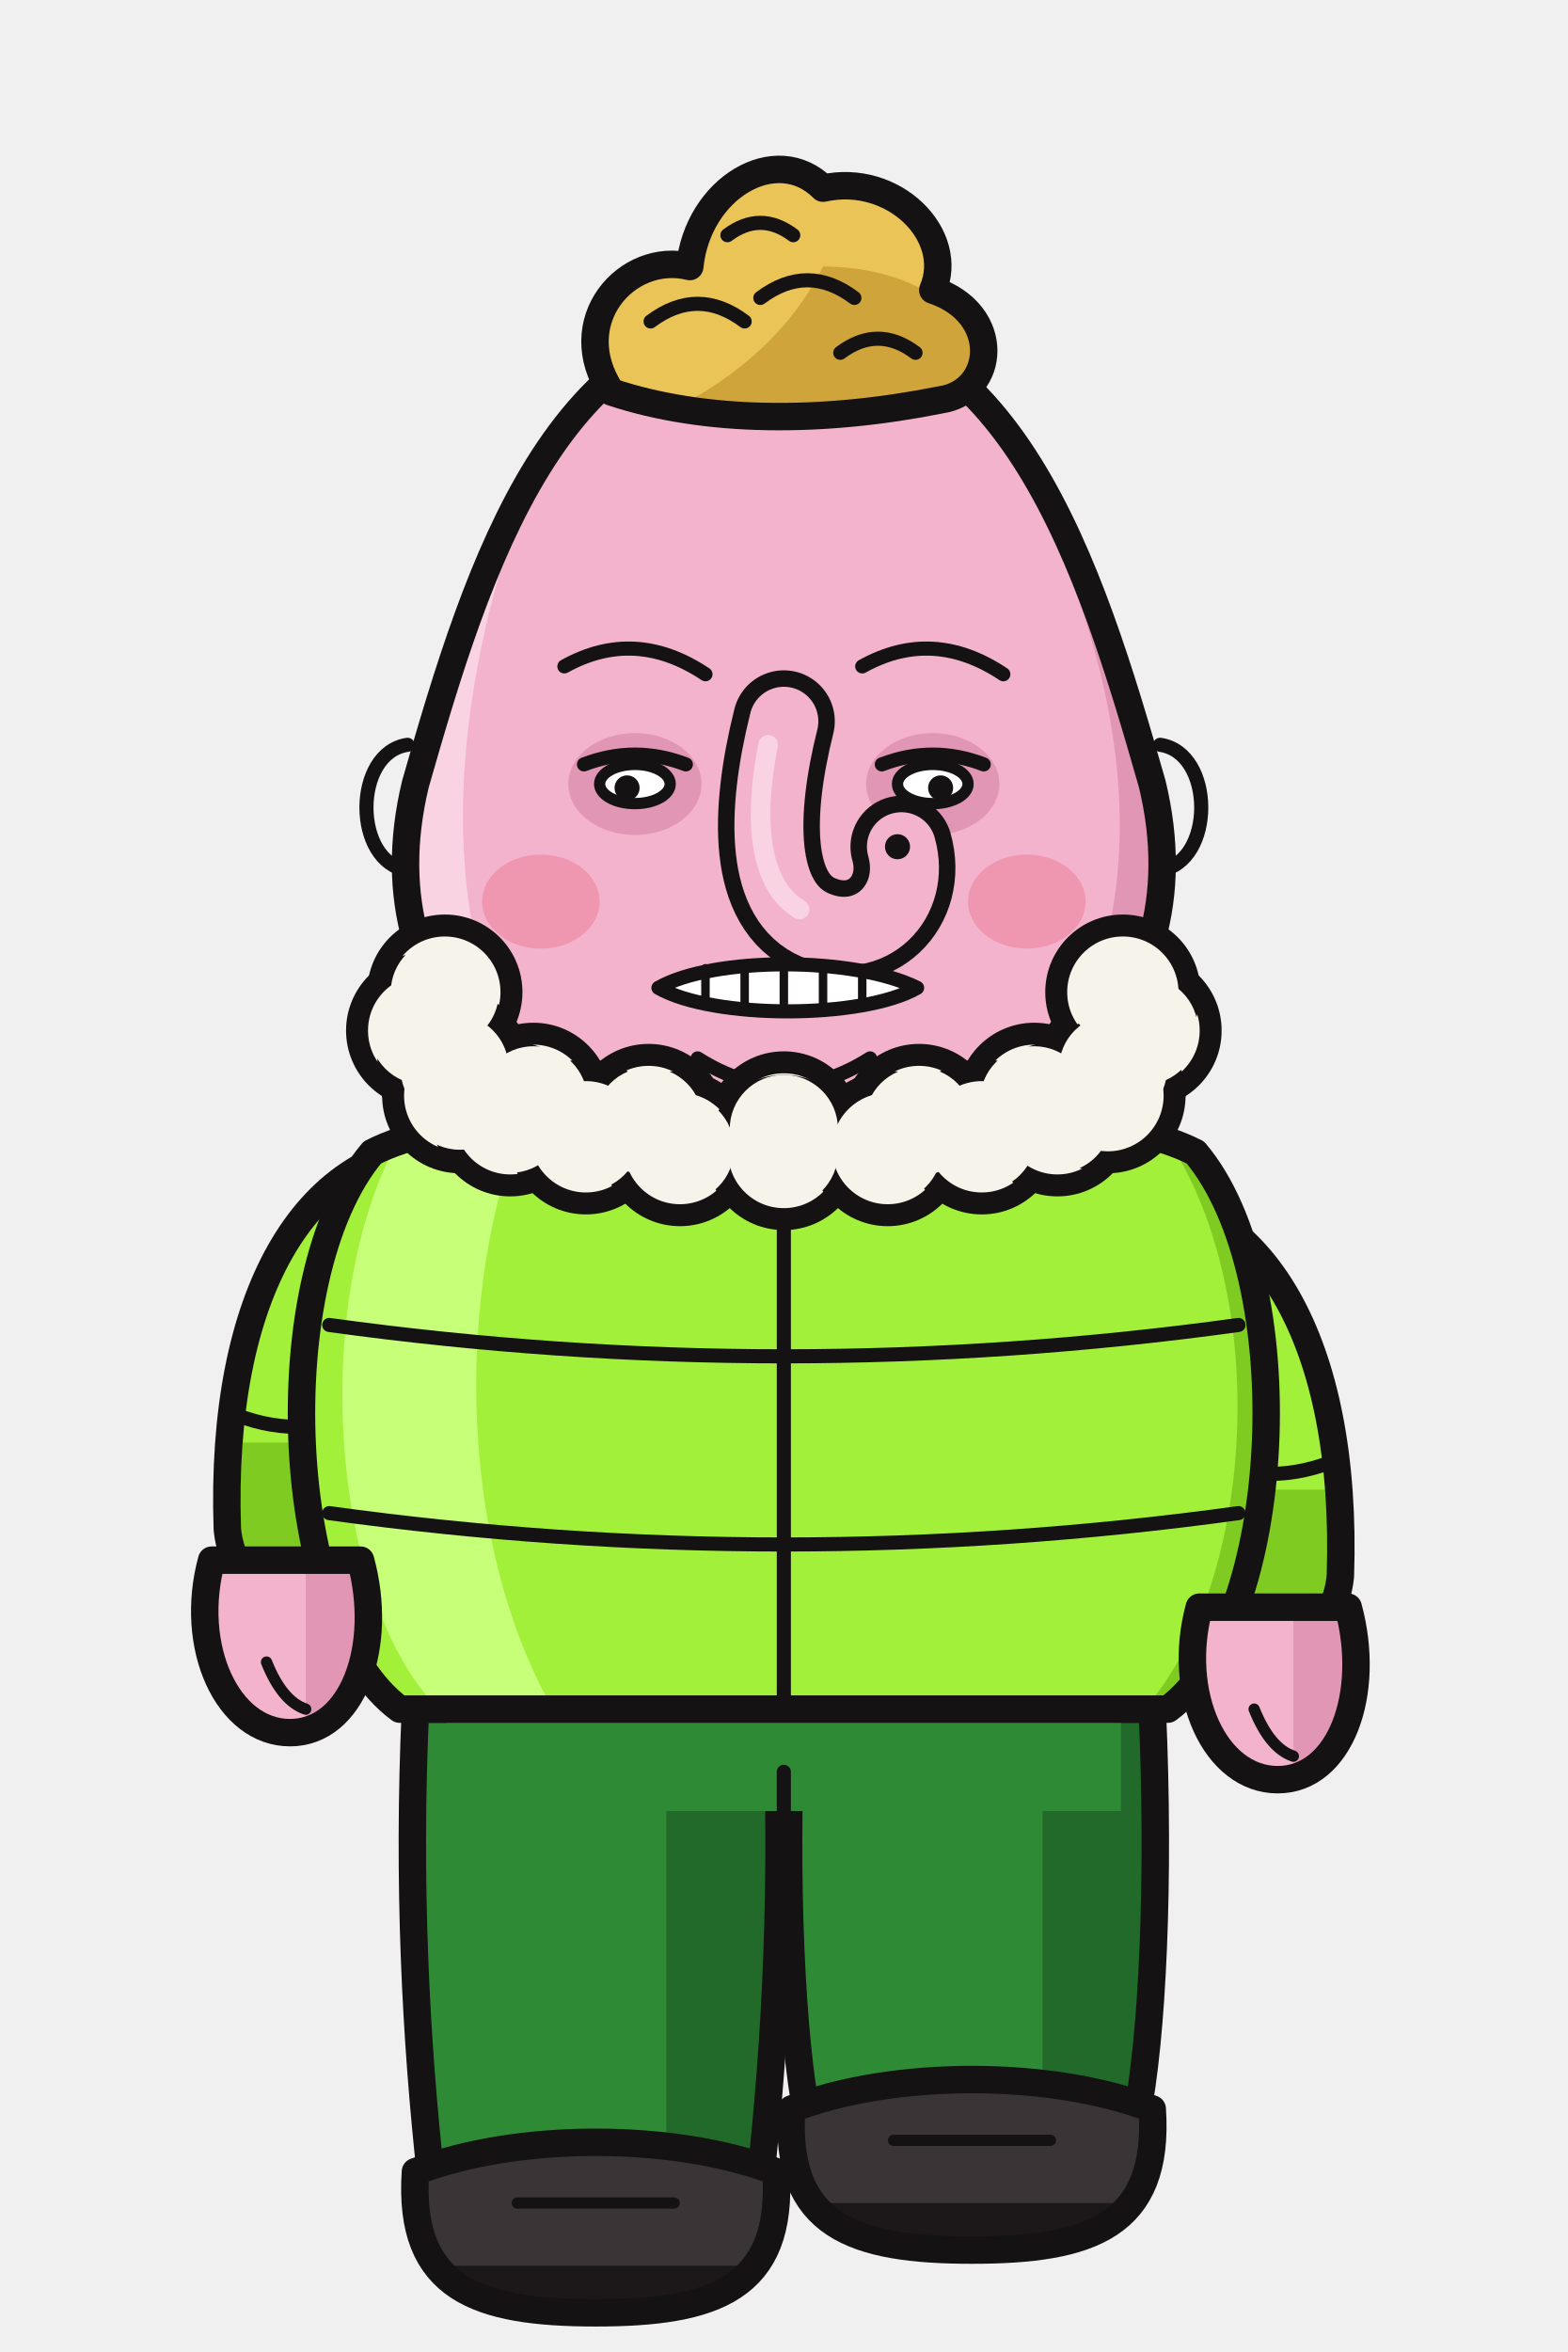
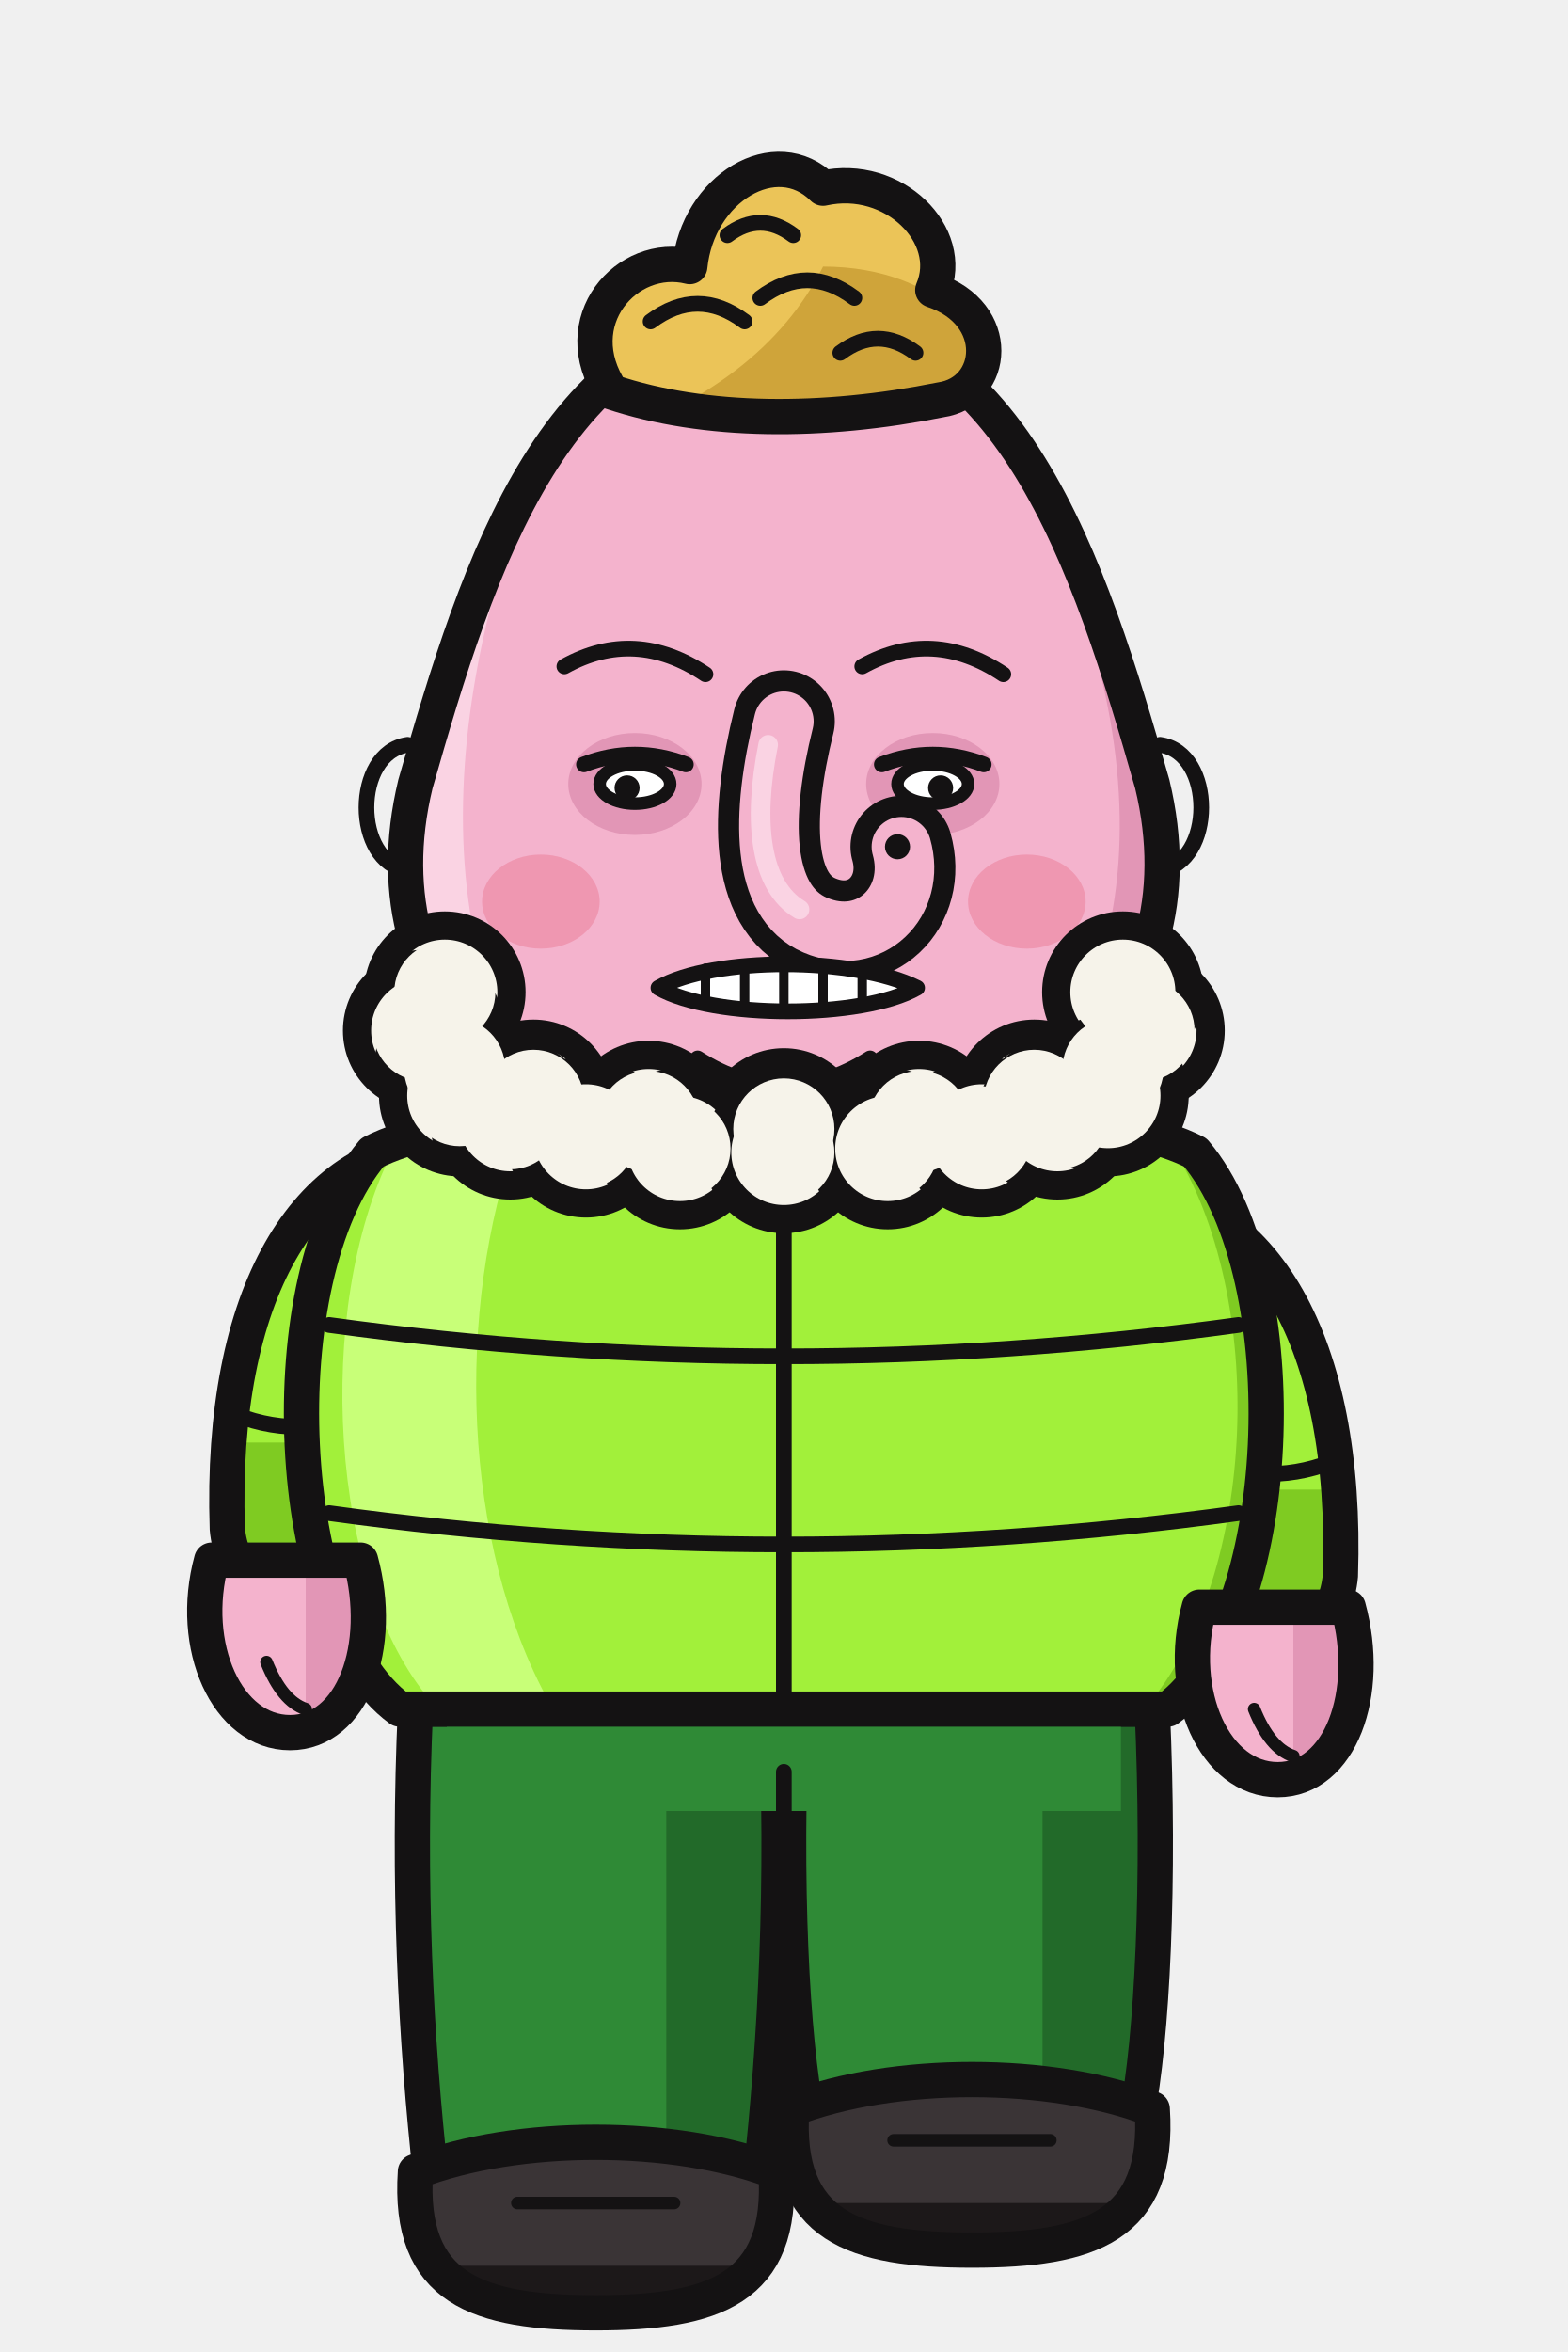
<svg xmlns="http://www.w3.org/2000/svg" width="800" height="1200" viewBox="0 0 400 600">
  <defs>
    <clipPath id="c1">
      <path d="M106,436 L198,436 C200,480 198,520 194,556.0 L110,556.0 C106,520 104,480 106,436 Z" />
    </clipPath>
    <clipPath id="c2">
      <path d="M106,554.0 C104,584.0 122,590.0 152,590.0 C182,590.0 200,584.0 198,554.0 C172,544.0 132,544.0 106,554.0 Z" />
    </clipPath>
    <clipPath id="c3">
      <path d="M202,436 L294,436 C296,480 294,520 290,540.0 L206,540.0 C202,520 200,480 202,436 Z" />
    </clipPath>
    <clipPath id="c4">
      <path d="M202,538.0 C200,568.0 218,574.0 248,574.0 C278,574.0 296,568.0 294,538.0 C268,528.0 228,528.0 202,538.0 Z" />
    </clipPath>
    <clipPath id="c5">
      <path d="M112,304 C78,306 56,342 58,402 C60,424 88,430 96,414 C100,376 106,342 118,318 Z" />
    </clipPath>
    <clipPath id="c6">
      <path d="M 288.0,304.0 C 322.0,306.0 344.0,342.0 342.0,402.0 C 340.0,424.0 312.0,430.0 304.0,414.0 C 300.0,376.0 294.0,342.0 282.0,318.0 Z" />
    </clipPath>
    <clipPath id="c7">
      <path d="M95,300 C68,332 72,420 102,442 L298,442 C328,420 332,332 305,300 C270,282 130,282 95,300 Z" />
    </clipPath>
    <clipPath id="c8">
      <path d="M200,86 C258,86 278,150 294,206 C308,264 262,302 200,302 C138,302 92,264 106,206 C122,150 142,86 200,86 Z" />
    </clipPath>
    <clipPath id="c9">
      <path d="M156.0,106 C144.0,88 160.0,70 176.0,74 C178.0,54 198.0,42 210.0,54 C228.0,50 244.0,66 238.0,80 C256.0,86 254.0,106 240.0,108 C210.0,114 180.0,114 156.0,106 Z" />
    </clipPath>
    <clipPath id="c10">
      <path d="M54,404.0 C48,426.0 58,448.0 74,448.0 C90,448.0 98,426.0 92,404.0 Z" />
    </clipPath>
    <clipPath id="c11">
      <path d="M306,416.0 C300,438.0 310,460.0 326,460.0 C342,460.0 350,438.0 344,416.0 Z" />
    </clipPath>
  </defs>
  <path d="M106,436 L198,436 C200,480 198,520 194,556.0 L110,556.0 C106,520 104,480 106,436 Z" fill="#2F8A36" />
  <g clip-path="url(#c1)">
    <path d="M170,430 L212,430 L212,566.0 L170,566.0 Z" fill="#226A29" />
  </g>
-   <path d="M106,436 L198,436 C200,480 198,520 194,556.0 L110,556.0 C106,520 104,480 106,436 Z" fill="none" stroke="#141213" stroke-width="7.0" stroke-linejoin="round" stroke-linecap="round" />
+   <path d="M106,436 L198,436 C200,480 198,520 194,556.0 L110,556.0 C106,520 104,480 106,436 Z" fill="none" stroke="#141213" stroke-width="9.0" stroke-linejoin="round" stroke-linecap="round" />
  <path d="M106,554.0 C104,584.0 122,590.0 152,590.0 C182,590.0 200,584.0 198,554.0 C172,544.0 132,544.0 106,554.0 Z" fill="#3A3436" />
  <g clip-path="url(#c2)">
    <path d="M92,578.0 L212,578.0 L212,598.0 L92,598.0 Z" fill="#1C1819" />
  </g>
-   <path d="M106,554.0 C104,584.0 122,590.0 152,590.0 C182,590.0 200,584.0 198,554.0 C172,544.0 132,544.0 106,554.0 Z" fill="none" stroke="#141213" stroke-width="7.0" stroke-linejoin="round" stroke-linecap="round" />
-   <path d="M132,562.0 L172,562.0" fill="none" stroke="#141213" stroke-width="2.88" stroke-linejoin="round" stroke-linecap="round" />
+   <path d="M106,554.0 C104,584.0 122,590.0 152,590.0 C182,590.0 200,584.0 198,554.0 C172,544.0 132,544.0 106,554.0 Z" fill="none" stroke="#141213" stroke-width="9.0" stroke-linejoin="round" stroke-linecap="round" />
+   <path d="M132,562.0 L172,562.0" fill="none" stroke="#141213" stroke-width="3.2" stroke-linejoin="round" stroke-linecap="round" />
  <path d="M202,436 L294,436 C296,480 294,520 290,540.0 L206,540.0 C202,520 200,480 202,436 Z" fill="#2F8A36" />
  <g clip-path="url(#c3)">
    <path d="M266,430 L308,430 L308,550.0 L266,550.0 Z" fill="#226A29" />
  </g>
-   <path d="M202,436 L294,436 C296,480 294,520 290,540.0 L206,540.0 C202,520 200,480 202,436 Z" fill="none" stroke="#141213" stroke-width="7.0" stroke-linejoin="round" stroke-linecap="round" />
+   <path d="M202,436 L294,436 C296,480 294,520 290,540.0 L206,540.0 C202,520 200,480 202,436 Z" fill="none" stroke="#141213" stroke-width="9.0" stroke-linejoin="round" stroke-linecap="round" />
  <path d="M202,538.0 C200,568.0 218,574.0 248,574.0 C278,574.0 296,568.0 294,538.0 C268,528.0 228,528.0 202,538.0 Z" fill="#3A3436" />
  <g clip-path="url(#c4)">
    <path d="M188,562.0 L308,562.0 L308,582.0 L188,582.0 Z" fill="#1C1819" />
  </g>
-   <path d="M202,538.0 C200,568.0 218,574.0 248,574.0 C278,574.0 296,568.0 294,538.0 C268,528.0 228,528.0 202,538.0 Z" fill="none" stroke="#141213" stroke-width="7.0" stroke-linejoin="round" stroke-linecap="round" />
-   <path d="M228,546.0 L268,546.0" fill="none" stroke="#141213" stroke-width="2.88" stroke-linejoin="round" stroke-linecap="round" />
+   <path d="M202,538.0 C200,568.0 218,574.0 248,574.0 C278,574.0 296,568.0 294,538.0 C268,528.0 228,528.0 202,538.0 Z" fill="none" stroke="#141213" stroke-width="9.0" stroke-linejoin="round" stroke-linecap="round" />
+   <path d="M228,546.0 L268,546.0" fill="none" stroke="#141213" stroke-width="3.2" stroke-linejoin="round" stroke-linecap="round" />
  <path d="M114,436 L286,436 L286,462 L114,462 Z" fill="#2F8A36" />
-   <path d="M200,452 L200,490" fill="none" stroke="#141213" stroke-width="3.6" stroke-linejoin="round" stroke-linecap="round" />
+   <path d="M200,452 L200,490" fill="none" stroke="#141213" stroke-width="4.0" stroke-linejoin="round" stroke-linecap="round" />
  <g transform="translate(0,-6.0)">
    <g transform="translate(0,-6.0)">
      <path d="M112,304 C78,306 56,342 58,402 C60,424 88,430 96,414 C100,376 106,342 118,318 Z" fill="#A2F03A" />
      <g clip-path="url(#c5)">
        <path d="M0,380 L400,380 L400,440 L0,440 Z" fill="#7FCB22" />
      </g>
-       <path d="M112,304 C78,306 56,342 58,402 C60,424 88,430 96,414 C100,376 106,342 118,318 Z" fill="none" stroke="#141213" stroke-width="7.0" stroke-linejoin="round" stroke-linecap="round" />
-       <path d="M58,372 Q76,380 94,372" fill="none" stroke="#141213" stroke-width="3.6" stroke-linejoin="round" stroke-linecap="round" />
+       <path d="M112,304 C78,306 56,342 58,402 C60,424 88,430 96,414 C100,376 106,342 118,318 Z" fill="none" stroke="#141213" stroke-width="9.0" stroke-linejoin="round" stroke-linecap="round" />
+       <path d="M58,372 Q76,380 94,372" fill="none" stroke="#141213" stroke-width="4.0" stroke-linejoin="round" stroke-linecap="round" />
    </g>
    <g transform="translate(0,6.0)">
      <path d="M 288.0,304.0 C 322.0,306.0 344.0,342.0 342.0,402.0 C 340.0,424.0 312.0,430.0 304.0,414.0 C 300.0,376.0 294.0,342.0 282.0,318.0 Z" fill="#A2F03A" />
      <g clip-path="url(#c6)">
        <path d="M0,380 L400,380 L400,440 L0,440 Z" fill="#7FCB22" />
      </g>
-       <path d="M 288.0,304.0 C 322.0,306.0 344.0,342.0 342.0,402.0 C 340.0,424.0 312.0,430.0 304.0,414.0 C 300.0,376.0 294.0,342.0 282.0,318.0 Z" fill="none" stroke="#141213" stroke-width="7.0" stroke-linejoin="round" stroke-linecap="round" />
-       <path d="M306,372 Q324,380 342,372" fill="none" stroke="#141213" stroke-width="3.6" stroke-linejoin="round" stroke-linecap="round" />
+       <path d="M 288.0,304.0 C 322.0,306.0 344.0,342.0 342.0,402.0 C 340.0,424.0 312.0,430.0 304.0,414.0 C 300.0,376.0 294.0,342.0 282.0,318.0 Z" fill="none" stroke="#141213" stroke-width="9.0" stroke-linejoin="round" stroke-linecap="round" />
+       <path d="M306,372 Q324,380 342,372" fill="none" stroke="#141213" stroke-width="4.0" stroke-linejoin="round" stroke-linecap="round" />
    </g>
    <path d="M95,300 C68,332 72,420 102,442 L298,442 C328,420 332,332 305,300 C270,282 130,282 95,300 Z" fill="#A2F03A" />
    <g clip-path="url(#c7)">
      <path d="M300,300 C324,340 320,410 292,442 L330,442 L330,290 Z" fill="#7FCB22" />
    </g>
    <g clip-path="url(#c7)">
      <path d="M100,300 C80,340 84,410 110,440 L140,440 C118,400 116,340 132,296 Z" fill="#C8FF78" />
    </g>
-     <path d="M95,300 C68,332 72,420 102,442 L298,442 C328,420 332,332 305,300 C270,282 130,282 95,300 Z" fill="none" stroke="#141213" stroke-width="7.0" stroke-linejoin="round" stroke-linecap="round" />
-     <path d="M84,344 Q200,360 316,344" fill="none" stroke="#141213" stroke-width="3.6" stroke-linejoin="round" stroke-linecap="round" />
-     <path d="M84,392 Q200,408 316,392" fill="none" stroke="#141213" stroke-width="3.6" stroke-linejoin="round" stroke-linecap="round" />
-     <path d="M200,300 L200,440" fill="none" stroke="#141213" stroke-width="3.6" stroke-linejoin="round" stroke-linecap="round" />
+     <path d="M95,300 C68,332 72,420 102,442 L298,442 C328,420 332,332 305,300 C270,282 130,282 95,300 Z" fill="none" stroke="#141213" stroke-width="9.0" stroke-linejoin="round" stroke-linecap="round" />
+     <path d="M84,344 Q200,360 316,344" fill="none" stroke="#141213" stroke-width="4.0" stroke-linejoin="round" stroke-linecap="round" />
+     <path d="M84,392 Q200,408 316,392" fill="none" stroke="#141213" stroke-width="4.0" stroke-linejoin="round" stroke-linecap="round" />
+     <path d="M200,300 L200,440" fill="none" stroke="#141213" stroke-width="4.0" stroke-linejoin="round" stroke-linecap="round" />
    <path d="M200,86 C258,86 278,150 294,206 C308,264 262,302 200,302 C138,302 92,264 106,206 C122,150 142,86 200,86 Z" fill="#F4B3CD" />
    <g clip-path="url(#c8)">
      <path d="M266,136 C300,210 290,276 236,306 L312,306 L312,120 Z" fill="#E296B6" />
    </g>
    <g clip-path="url(#c8)">
      <path d="M146,104 C114,170 104,250 146,296 L96,306 L90,96 Z" fill="#FAD3E3" />
    </g>
-     <path d="M200,86 C258,86 278,150 294,206 C308,264 262,302 200,302 C138,302 92,264 106,206 C122,150 142,86 200,86 Z" fill="none" stroke="#141213" stroke-width="7.0" stroke-linejoin="round" stroke-linecap="round" />
+     <path d="M200,86 C258,86 278,150 294,206 C308,264 262,302 200,302 C138,302 92,264 106,206 C122,150 142,86 200,86 Z" fill="none" stroke="#141213" stroke-width="9.0" stroke-linejoin="round" stroke-linecap="round" />
    <ellipse cx="162.0" cy="206.0" rx="17.0" ry="13.0" fill="#E296B6" />
-     <ellipse cx="162.0" cy="206.0" rx="9.0" ry="5.0" fill="#FFFFFF" stroke="#141213" stroke-width="2.88" />
+     <ellipse cx="162.0" cy="206.0" rx="9.0" ry="5.0" fill="#FFFFFF" stroke="#141213" stroke-width="3.2" />
    <ellipse cx="160.0" cy="207.0" rx="3.2" ry="3.2" fill="#141213" />
-     <path d="M149,201 Q162,196 175,201" fill="none" stroke="#141213" stroke-width="3.6" stroke-linejoin="round" stroke-linecap="round" />
-     <path d="M144,176 Q162,166 180,178" fill="none" stroke="#141213" stroke-width="3.6" stroke-linejoin="round" stroke-linecap="round" />
+     <path d="M149,201 Q162,196 175,201" fill="none" stroke="#141213" stroke-width="4.0" stroke-linejoin="round" stroke-linecap="round" />
+     <path d="M144,176 Q162,166 180,178" fill="none" stroke="#141213" stroke-width="4.0" stroke-linejoin="round" stroke-linecap="round" />
    <ellipse cx="138.0" cy="236.0" rx="15.0" ry="12.0" fill="#EE8DA8" opacity="0.75" />
    <ellipse cx="238.0" cy="206.0" rx="17.0" ry="13.0" fill="#E296B6" />
-     <ellipse cx="238.0" cy="206.0" rx="9.0" ry="5.0" fill="#FFFFFF" stroke="#141213" stroke-width="2.88" />
+     <ellipse cx="238.0" cy="206.0" rx="9.0" ry="5.0" fill="#FFFFFF" stroke="#141213" stroke-width="3.2" />
    <ellipse cx="240.0" cy="207.0" rx="3.2" ry="3.2" fill="#141213" />
-     <path d="M225,201 Q238,196 251,201" fill="none" stroke="#141213" stroke-width="3.6" stroke-linejoin="round" stroke-linecap="round" />
-     <path d="M220,176 Q238,166 256,178" fill="none" stroke="#141213" stroke-width="3.6" stroke-linejoin="round" stroke-linecap="round" />
+     <path d="M225,201 Q238,196 251,201" fill="none" stroke="#141213" stroke-width="4.0" stroke-linejoin="round" stroke-linecap="round" />
+     <path d="M220,176 Q238,166 256,178" fill="none" stroke="#141213" stroke-width="4.0" stroke-linejoin="round" stroke-linecap="round" />
    <ellipse cx="262.0" cy="236.0" rx="15.0" ry="12.0" fill="#EE8DA8" opacity="0.75" />
    <path d="M200,190 C194,214 194,236 208,242 C222,248 234,236 230,222" fill="none" stroke="#141213" stroke-width="26" stroke-linejoin="round" stroke-linecap="round" />
-     <path d="M200,190 C194,214 194,236 208,242 C222,248 234,236 230,222" fill="none" stroke="#F4B3CD" stroke-width="17.6" stroke-linejoin="round" stroke-linecap="round" />
+     <path d="M200,190 C194,214 194,236 208,242 C222,248 234,236 230,222" fill="none" stroke="#F4B3CD" stroke-width="15.2" stroke-linejoin="round" stroke-linecap="round" />
    <path d="M196,196 C192,216 194,232 204,238" fill="none" stroke="#FAD3E3" stroke-width="5" stroke-linejoin="round" stroke-linecap="round" />
    <ellipse cx="229.0" cy="222.0" rx="3.2" ry="3.2" fill="#141213" />
-     <path d="M168,258 C182,250 218,250 234,258 C220,266 182,266 168,258 Z" fill="#FFFFFF" stroke="#141213" stroke-width="3.6" stroke-linejoin="round" stroke-linecap="round" />
-     <path d="M180,253 L180,262" fill="none" stroke="#141213" stroke-width="2.16" stroke-linejoin="round" stroke-linecap="round" />
-     <path d="M190,253 L190,262" fill="none" stroke="#141213" stroke-width="2.16" stroke-linejoin="round" stroke-linecap="round" />
-     <path d="M200,253 L200,262" fill="none" stroke="#141213" stroke-width="2.16" stroke-linejoin="round" stroke-linecap="round" />
-     <path d="M210,253 L210,262" fill="none" stroke="#141213" stroke-width="2.16" stroke-linejoin="round" stroke-linecap="round" />
-     <path d="M220,253 L220,262" fill="none" stroke="#141213" stroke-width="2.16" stroke-linejoin="round" stroke-linecap="round" />
-     <path d="M178,276 Q200,290 222,276" fill="none" stroke="#141213" stroke-width="3.6" stroke-linejoin="round" stroke-linecap="round" />
-     <path d="M104,196 C90,198 90,226 104,228" fill="none" stroke="#141213" stroke-width="3.6" stroke-linejoin="round" stroke-linecap="round" />
-     <path d="M296,196 C310,198 310,226 296,228" fill="none" stroke="#141213" stroke-width="3.6" stroke-linejoin="round" stroke-linecap="round" />
-     <ellipse cx="113.5" cy="259.1" rx="17.0" ry="17.0" fill="#F6F3EA" stroke="#141213" stroke-width="5.6" />
-     <ellipse cx="108.1" cy="268.9" rx="17.0" ry="17.0" fill="#F6F3EA" stroke="#141213" stroke-width="5.6" />
-     <ellipse cx="116.0" cy="278.6" rx="17.0" ry="17.0" fill="#F6F3EA" stroke="#141213" stroke-width="5.6" />
-     <ellipse cx="136.1" cy="286.7" rx="17.0" ry="17.0" fill="#F6F3EA" stroke="#141213" stroke-width="5.6" />
-     <ellipse cx="165.5" cy="292.1" rx="17.0" ry="17.0" fill="#F6F3EA" stroke="#141213" stroke-width="5.6" />
-     <ellipse cx="200.0" cy="294.0" rx="17.0" ry="17.0" fill="#F6F3EA" stroke="#141213" stroke-width="5.6" />
-     <ellipse cx="234.5" cy="292.1" rx="17.0" ry="17.0" fill="#F6F3EA" stroke="#141213" stroke-width="5.6" />
-     <ellipse cx="263.9" cy="286.7" rx="17.0" ry="17.0" fill="#F6F3EA" stroke="#141213" stroke-width="5.6" />
-     <ellipse cx="284.0" cy="278.6" rx="17.0" ry="17.0" fill="#F6F3EA" stroke="#141213" stroke-width="5.6" />
-     <ellipse cx="291.9" cy="268.9" rx="17.0" ry="17.0" fill="#F6F3EA" stroke="#141213" stroke-width="5.6" />
-     <ellipse cx="286.5" cy="259.1" rx="17.0" ry="17.0" fill="#F6F3EA" stroke="#141213" stroke-width="5.6" />
-     <ellipse cx="117.3" cy="285.5" rx="17.0" ry="17.0" fill="#F6F3EA" stroke="#141213" stroke-width="5.6" />
-     <ellipse cx="130.2" cy="291.4" rx="17.0" ry="17.0" fill="#F6F3EA" stroke="#141213" stroke-width="5.6" />
-     <ellipse cx="149.5" cy="296.0" rx="17.0" ry="17.0" fill="#F6F3EA" stroke="#141213" stroke-width="5.6" />
-     <ellipse cx="173.5" cy="299.0" rx="17.0" ry="17.0" fill="#F6F3EA" stroke="#141213" stroke-width="5.6" />
-     <ellipse cx="200.0" cy="300.0" rx="17.0" ry="17.0" fill="#F6F3EA" stroke="#141213" stroke-width="5.6" />
-     <ellipse cx="226.5" cy="299.0" rx="17.0" ry="17.0" fill="#F6F3EA" stroke="#141213" stroke-width="5.6" />
-     <ellipse cx="250.5" cy="296.0" rx="17.0" ry="17.0" fill="#F6F3EA" stroke="#141213" stroke-width="5.6" />
-     <ellipse cx="269.8" cy="291.4" rx="17.0" ry="17.0" fill="#F6F3EA" stroke="#141213" stroke-width="5.6" />
-     <ellipse cx="282.7" cy="285.5" rx="17.0" ry="17.0" fill="#F6F3EA" stroke="#141213" stroke-width="5.6" />
-     <ellipse cx="113.5" cy="259.1" rx="13.8" ry="13.8" fill="#F6F3EA" />
-     <ellipse cx="108.1" cy="268.9" rx="13.8" ry="13.8" fill="#F6F3EA" />
-     <ellipse cx="116.0" cy="278.6" rx="13.8" ry="13.8" fill="#F6F3EA" />
-     <ellipse cx="136.1" cy="286.7" rx="13.8" ry="13.8" fill="#F6F3EA" />
-     <ellipse cx="165.5" cy="292.1" rx="13.8" ry="13.8" fill="#F6F3EA" />
-     <ellipse cx="200.0" cy="294.0" rx="13.8" ry="13.8" fill="#F6F3EA" />
-     <ellipse cx="234.5" cy="292.1" rx="13.8" ry="13.8" fill="#F6F3EA" />
-     <ellipse cx="263.9" cy="286.7" rx="13.8" ry="13.8" fill="#F6F3EA" />
-     <ellipse cx="284.0" cy="278.6" rx="13.8" ry="13.8" fill="#F6F3EA" />
-     <ellipse cx="291.9" cy="268.9" rx="13.8" ry="13.8" fill="#F6F3EA" />
-     <ellipse cx="286.5" cy="259.1" rx="13.8" ry="13.8" fill="#F6F3EA" />
-     <ellipse cx="117.3" cy="285.5" rx="13.8" ry="13.8" fill="#F6F3EA" />
-     <ellipse cx="130.2" cy="291.4" rx="13.8" ry="13.8" fill="#F6F3EA" />
-     <ellipse cx="149.5" cy="296.0" rx="13.8" ry="13.8" fill="#F6F3EA" />
-     <ellipse cx="173.5" cy="299.0" rx="13.8" ry="13.8" fill="#F6F3EA" />
-     <ellipse cx="200.0" cy="300.0" rx="13.8" ry="13.8" fill="#F6F3EA" />
-     <ellipse cx="226.5" cy="299.0" rx="13.8" ry="13.8" fill="#F6F3EA" />
-     <ellipse cx="250.5" cy="296.0" rx="13.8" ry="13.8" fill="#F6F3EA" />
-     <ellipse cx="269.8" cy="291.4" rx="13.8" ry="13.8" fill="#F6F3EA" />
-     <ellipse cx="282.7" cy="285.5" rx="13.8" ry="13.8" fill="#F6F3EA" />
+     <path d="M168,258 C182,250 218,250 234,258 C220,266 182,266 168,258 Z" fill="#FFFFFF" stroke="#141213" stroke-width="4.0" stroke-linejoin="round" stroke-linecap="round" />
+     <path d="M180,253 L180,262" fill="none" stroke="#141213" stroke-width="2.4" stroke-linejoin="round" stroke-linecap="round" />
+     <path d="M190,253 L190,262" fill="none" stroke="#141213" stroke-width="2.4" stroke-linejoin="round" stroke-linecap="round" />
+     <path d="M200,253 L200,262" fill="none" stroke="#141213" stroke-width="2.4" stroke-linejoin="round" stroke-linecap="round" />
+     <path d="M210,253 L210,262" fill="none" stroke="#141213" stroke-width="2.4" stroke-linejoin="round" stroke-linecap="round" />
+     <path d="M220,253 L220,262" fill="none" stroke="#141213" stroke-width="2.4" stroke-linejoin="round" stroke-linecap="round" />
+     <path d="M178,276 Q200,290 222,276" fill="none" stroke="#141213" stroke-width="4.0" stroke-linejoin="round" stroke-linecap="round" />
+     <path d="M104,196 C90,198 90,226 104,228" fill="none" stroke="#141213" stroke-width="4.0" stroke-linejoin="round" stroke-linecap="round" />
+     <path d="M296,196 C310,198 310,226 296,228" fill="none" stroke="#141213" stroke-width="4.0" stroke-linejoin="round" stroke-linecap="round" />
+     <ellipse cx="113.5" cy="259.1" rx="17.0" ry="17.0" fill="#F6F3EA" stroke="#141213" stroke-width="7.2" />
+     <ellipse cx="108.1" cy="268.9" rx="17.0" ry="17.0" fill="#F6F3EA" stroke="#141213" stroke-width="7.2" />
+     <ellipse cx="116.0" cy="278.6" rx="17.0" ry="17.0" fill="#F6F3EA" stroke="#141213" stroke-width="7.2" />
+     <ellipse cx="136.1" cy="286.7" rx="17.0" ry="17.0" fill="#F6F3EA" stroke="#141213" stroke-width="7.2" />
+     <ellipse cx="165.5" cy="292.1" rx="17.0" ry="17.0" fill="#F6F3EA" stroke="#141213" stroke-width="7.2" />
+     <ellipse cx="200.0" cy="294.0" rx="17.0" ry="17.0" fill="#F6F3EA" stroke="#141213" stroke-width="7.2" />
+     <ellipse cx="234.5" cy="292.1" rx="17.0" ry="17.0" fill="#F6F3EA" stroke="#141213" stroke-width="7.2" />
+     <ellipse cx="263.9" cy="286.7" rx="17.0" ry="17.0" fill="#F6F3EA" stroke="#141213" stroke-width="7.2" />
+     <ellipse cx="284.0" cy="278.6" rx="17.0" ry="17.0" fill="#F6F3EA" stroke="#141213" stroke-width="7.2" />
+     <ellipse cx="291.9" cy="268.9" rx="17.0" ry="17.0" fill="#F6F3EA" stroke="#141213" stroke-width="7.2" />
+     <ellipse cx="286.5" cy="259.1" rx="17.0" ry="17.0" fill="#F6F3EA" stroke="#141213" stroke-width="7.2" />
+     <ellipse cx="117.3" cy="285.5" rx="17.0" ry="17.0" fill="#F6F3EA" stroke="#141213" stroke-width="7.2" />
+     <ellipse cx="130.2" cy="291.4" rx="17.0" ry="17.0" fill="#F6F3EA" stroke="#141213" stroke-width="7.2" />
+     <ellipse cx="149.5" cy="296.0" rx="17.0" ry="17.0" fill="#F6F3EA" stroke="#141213" stroke-width="7.2" />
+     <ellipse cx="173.5" cy="299.0" rx="17.0" ry="17.0" fill="#F6F3EA" stroke="#141213" stroke-width="7.2" />
+     <ellipse cx="200.0" cy="300.0" rx="17.0" ry="17.0" fill="#F6F3EA" stroke="#141213" stroke-width="7.2" />
+     <ellipse cx="226.5" cy="299.0" rx="17.0" ry="17.0" fill="#F6F3EA" stroke="#141213" stroke-width="7.2" />
+     <ellipse cx="250.5" cy="296.0" rx="17.0" ry="17.0" fill="#F6F3EA" stroke="#141213" stroke-width="7.2" />
+     <ellipse cx="269.8" cy="291.4" rx="17.0" ry="17.0" fill="#F6F3EA" stroke="#141213" stroke-width="7.2" />
+     <ellipse cx="282.7" cy="285.5" rx="17.0" ry="17.0" fill="#F6F3EA" stroke="#141213" stroke-width="7.2" />
+     <ellipse cx="113.5" cy="259.1" rx="12.9" ry="12.9" fill="#F6F3EA" />
+     <ellipse cx="108.1" cy="268.9" rx="12.9" ry="12.9" fill="#F6F3EA" />
+     <ellipse cx="116.0" cy="278.6" rx="12.9" ry="12.9" fill="#F6F3EA" />
+     <ellipse cx="136.1" cy="286.7" rx="12.9" ry="12.9" fill="#F6F3EA" />
+     <ellipse cx="165.5" cy="292.1" rx="12.9" ry="12.9" fill="#F6F3EA" />
+     <ellipse cx="200.0" cy="294.0" rx="12.9" ry="12.9" fill="#F6F3EA" />
+     <ellipse cx="234.5" cy="292.1" rx="12.9" ry="12.9" fill="#F6F3EA" />
+     <ellipse cx="263.9" cy="286.7" rx="12.9" ry="12.9" fill="#F6F3EA" />
+     <ellipse cx="284.0" cy="278.6" rx="12.9" ry="12.9" fill="#F6F3EA" />
+     <ellipse cx="291.9" cy="268.9" rx="12.9" ry="12.9" fill="#F6F3EA" />
+     <ellipse cx="286.5" cy="259.1" rx="12.9" ry="12.9" fill="#F6F3EA" />
+     <ellipse cx="117.3" cy="285.5" rx="12.9" ry="12.9" fill="#F6F3EA" />
+     <ellipse cx="130.2" cy="291.4" rx="12.9" ry="12.9" fill="#F6F3EA" />
+     <ellipse cx="149.5" cy="296.0" rx="12.9" ry="12.9" fill="#F6F3EA" />
+     <ellipse cx="173.5" cy="299.0" rx="12.9" ry="12.9" fill="#F6F3EA" />
+     <ellipse cx="200.0" cy="300.0" rx="12.9" ry="12.9" fill="#F6F3EA" />
+     <ellipse cx="226.5" cy="299.0" rx="12.9" ry="12.9" fill="#F6F3EA" />
+     <ellipse cx="250.5" cy="296.0" rx="12.9" ry="12.9" fill="#F6F3EA" />
+     <ellipse cx="269.8" cy="291.4" rx="12.9" ry="12.9" fill="#F6F3EA" />
+     <ellipse cx="282.7" cy="285.5" rx="12.9" ry="12.9" fill="#F6F3EA" />
    <path d="M156.0,106 C144.0,88 160.0,70 176.0,74 C178.0,54 198.0,42 210.0,54 C228.0,50 244.0,66 238.0,80 C256.0,86 254.0,106 240.0,108 C210.0,114 180.0,114 156.0,106 Z" fill="#EBC458" />
    <g clip-path="url(#c9)">
      <path d="M210.0,74 C240.0,74 260.0,94 250.0,119 L150.0,119 C180.0,110 200,94 210.0,74 Z" fill="#CFA43A" />
    </g>
-     <path d="M156.0,106 C144.0,88 160.0,70 176.0,74 C178.0,54 198.0,42 210.0,54 C228.0,50 244.0,66 238.0,80 C256.0,86 254.0,106 240.0,108 C210.0,114 180.0,114 156.0,106 Z" fill="none" stroke="#141213" stroke-width="7.0" stroke-linejoin="round" stroke-linecap="round" />
-     <path d="M166.0,88.0 Q178.0,79.0 190.0,88.0" fill="none" stroke="#141213" stroke-width="3.6" stroke-linejoin="round" stroke-linecap="round" />
-     <path d="M194.0,82.0 Q206.0,73.0 218.0,82.0" fill="none" stroke="#141213" stroke-width="3.6" stroke-linejoin="round" stroke-linecap="round" />
-     <path d="M185.6,66.0 Q194.0,59.7 202.4,66.0" fill="none" stroke="#141213" stroke-width="3.6" stroke-linejoin="round" stroke-linecap="round" />
-     <path d="M214.4,96.0 Q224.0,88.8 233.6,96.0" fill="none" stroke="#141213" stroke-width="3.6" stroke-linejoin="round" stroke-linecap="round" />
+     <path d="M156.0,106 C144.0,88 160.0,70 176.0,74 C178.0,54 198.0,42 210.0,54 C228.0,50 244.0,66 238.0,80 C256.0,86 254.0,106 240.0,108 C210.0,114 180.0,114 156.0,106 Z" fill="none" stroke="#141213" stroke-width="9.0" stroke-linejoin="round" stroke-linecap="round" />
+     <path d="M166.0,88.0 Q178.0,79.0 190.0,88.0" fill="none" stroke="#141213" stroke-width="4.0" stroke-linejoin="round" stroke-linecap="round" />
+     <path d="M194.0,82.0 Q206.0,73.0 218.0,82.0" fill="none" stroke="#141213" stroke-width="4.0" stroke-linejoin="round" stroke-linecap="round" />
+     <path d="M185.6,66.0 Q194.0,59.7 202.4,66.0" fill="none" stroke="#141213" stroke-width="4.0" stroke-linejoin="round" stroke-linecap="round" />
+     <path d="M214.4,96.0 Q224.0,88.8 233.6,96.0" fill="none" stroke="#141213" stroke-width="4.0" stroke-linejoin="round" stroke-linecap="round" />
    <path d="M54,404.0 C48,426.0 58,448.0 74,448.0 C90,448.0 98,426.0 92,404.0 Z" fill="#F4B3CD" />
    <g clip-path="url(#c10)">
      <path d="M78,402.0 L104,402.0 L104,452.0 L78,452.0 Z" fill="#E296B6" />
    </g>
-     <path d="M54,404.0 C48,426.0 58,448.0 74,448.0 C90,448.0 98,426.0 92,404.0 Z" fill="none" stroke="#141213" stroke-width="7.0" stroke-linejoin="round" stroke-linecap="round" />
-     <path d="M68,430.0 Q72,440.0 78,442.0" fill="none" stroke="#141213" stroke-width="2.88" stroke-linejoin="round" stroke-linecap="round" />
+     <path d="M54,404.0 C48,426.0 58,448.0 74,448.0 C90,448.0 98,426.0 92,404.0 Z" fill="none" stroke="#141213" stroke-width="9.0" stroke-linejoin="round" stroke-linecap="round" />
+     <path d="M68,430.0 Q72,440.0 78,442.0" fill="none" stroke="#141213" stroke-width="3.2" stroke-linejoin="round" stroke-linecap="round" />
    <path d="M306,416.0 C300,438.0 310,460.0 326,460.0 C342,460.0 350,438.0 344,416.0 Z" fill="#F4B3CD" />
    <g clip-path="url(#c11)">
      <path d="M330,414.0 L356,414.0 L356,464.0 L330,464.0 Z" fill="#E296B6" />
    </g>
-     <path d="M306,416.0 C300,438.0 310,460.0 326,460.0 C342,460.0 350,438.0 344,416.0 Z" fill="none" stroke="#141213" stroke-width="7.0" stroke-linejoin="round" stroke-linecap="round" />
-     <path d="M320,442.0 Q324,452.0 330,454.0" fill="none" stroke="#141213" stroke-width="2.88" stroke-linejoin="round" stroke-linecap="round" />
+     <path d="M306,416.0 C300,438.0 310,460.0 326,460.0 C342,460.0 350,438.0 344,416.0 Z" fill="none" stroke="#141213" stroke-width="9.0" stroke-linejoin="round" stroke-linecap="round" />
+     <path d="M320,442.0 Q324,452.0 330,454.0" fill="none" stroke="#141213" stroke-width="3.2" stroke-linejoin="round" stroke-linecap="round" />
  </g>
</svg>
